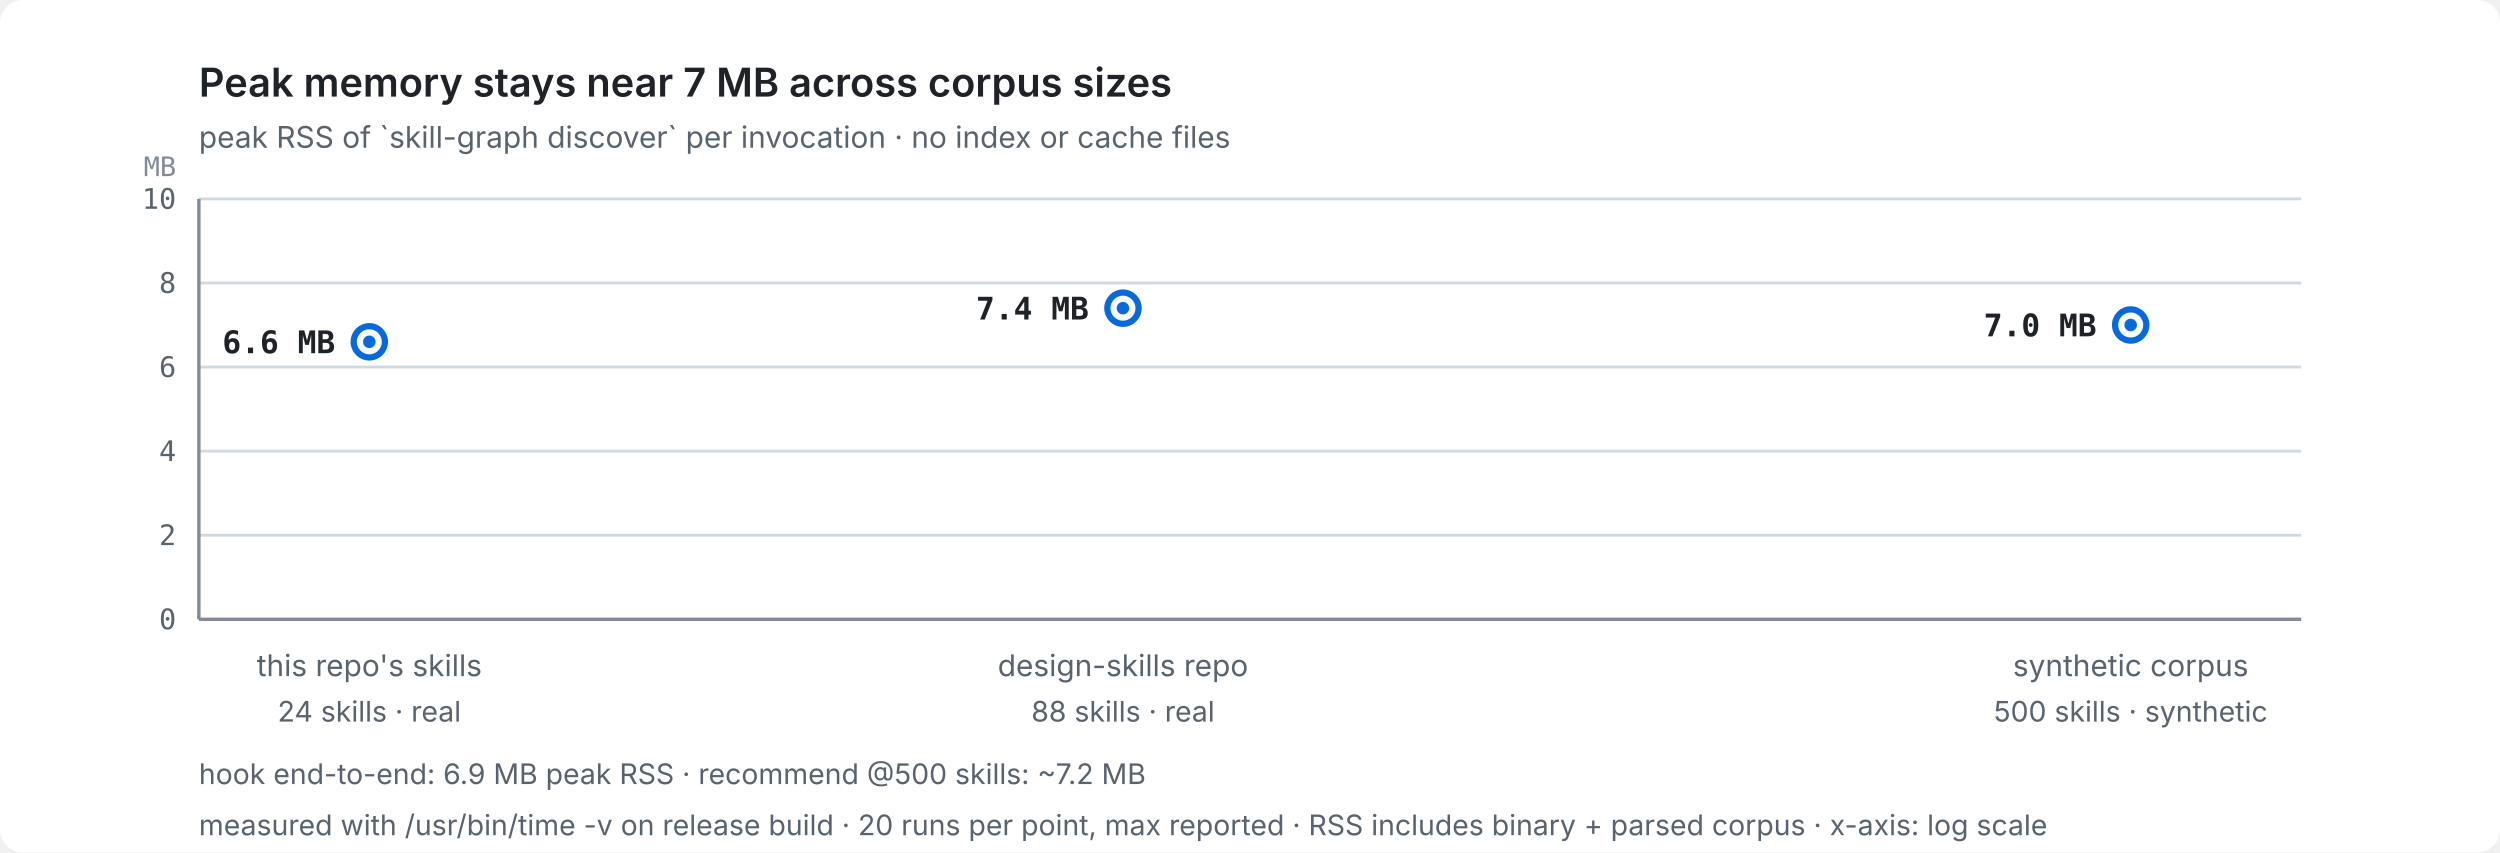
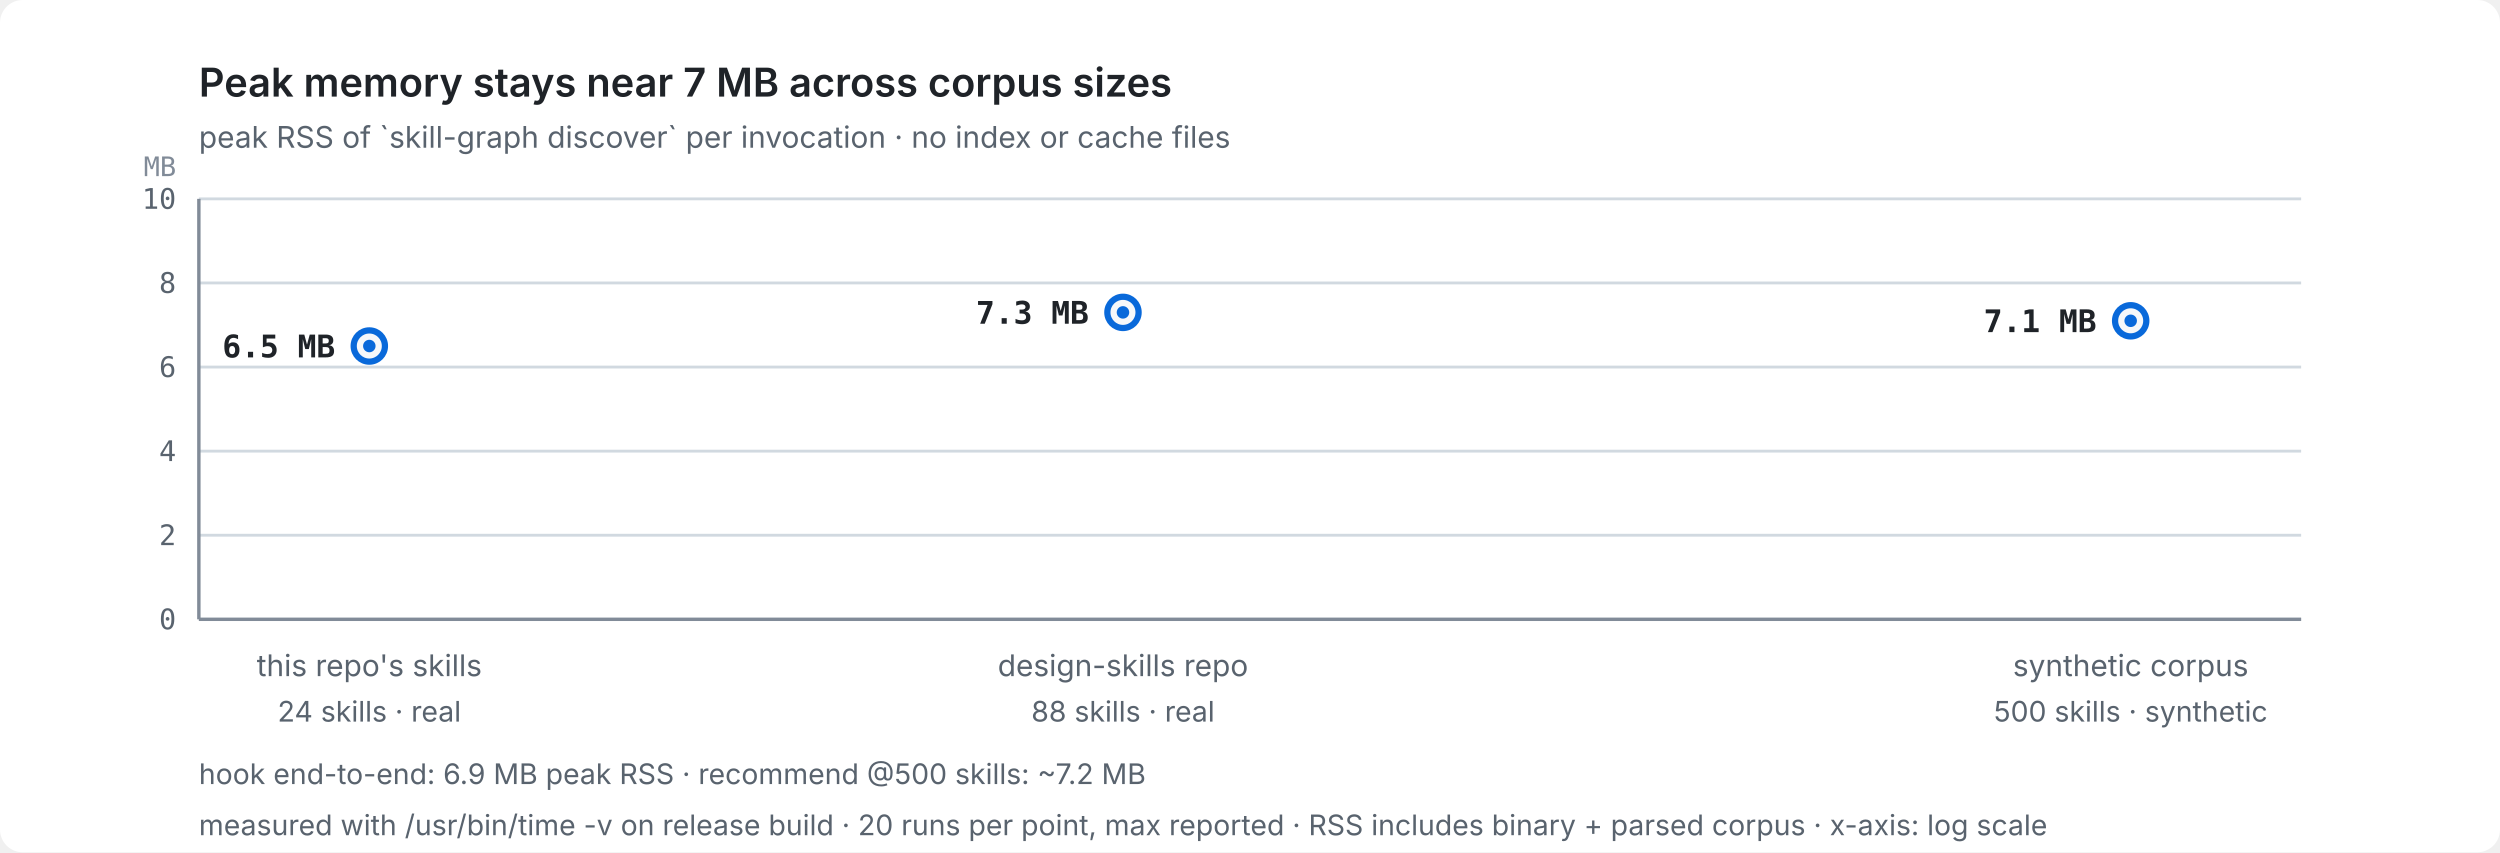
<svg xmlns="http://www.w3.org/2000/svg" width="880" height="300" viewBox="0 0 880 300" role="img" font-family="ui-sans-serif,system-ui,-apple-system,'Segoe UI',sans-serif">
  <rect width="880" height="300" fill="#ffffff" rx="8" />
  <g fill="#1f2328">
    <text x="70" y="34" font-size="14" fill="#1f2328" text-anchor="start" font-family="ui-sans-serif,system-ui,-apple-system,'Segoe UI',sans-serif" opacity="1.0" font-weight="600">Peak memory stays near 7 MB across corpus sizes</text>
    <text x="70" y="52" font-size="10.5" fill="#59636e" text-anchor="start" font-family="ui-sans-serif,system-ui,-apple-system,'Segoe UI',sans-serif" opacity="1.0">peak RSS of `skill-graph discover` per invocation · no index or cache files</text>
    <line x1="70" y1="218.0" x2="810" y2="218.0" stroke="#d1d9e0" stroke-width="1" opacity="1.0" />
    <text x="62" y="221.5" font-size="10" fill="#59636e" text-anchor="end" font-family="ui-monospace,'SF Mono',Menlo,Consolas,monospace" opacity="1.0">0</text>
    <line x1="70" y1="188.4" x2="810" y2="188.4" stroke="#d1d9e0" stroke-width="1" opacity="1.0" />
    <text x="62" y="191.9" font-size="10" fill="#59636e" text-anchor="end" font-family="ui-monospace,'SF Mono',Menlo,Consolas,monospace" opacity="1.0">2</text>
    <line x1="70" y1="158.8" x2="810" y2="158.8" stroke="#d1d9e0" stroke-width="1" opacity="1.0" />
    <text x="62" y="162.3" font-size="10" fill="#59636e" text-anchor="end" font-family="ui-monospace,'SF Mono',Menlo,Consolas,monospace" opacity="1.0">4</text>
    <line x1="70" y1="129.2" x2="810" y2="129.2" stroke="#d1d9e0" stroke-width="1" opacity="1.0" />
    <text x="62" y="132.7" font-size="10" fill="#59636e" text-anchor="end" font-family="ui-monospace,'SF Mono',Menlo,Consolas,monospace" opacity="1.0">6</text>
    <line x1="70" y1="99.6" x2="810" y2="99.6" stroke="#d1d9e0" stroke-width="1" opacity="1.0" />
    <text x="62" y="103.1" font-size="10" fill="#59636e" text-anchor="end" font-family="ui-monospace,'SF Mono',Menlo,Consolas,monospace" opacity="1.0">8</text>
    <line x1="70" y1="70.0" x2="810" y2="70.0" stroke="#d1d9e0" stroke-width="1" opacity="1.0" />
    <text x="62" y="73.5" font-size="10" fill="#59636e" text-anchor="end" font-family="ui-monospace,'SF Mono',Menlo,Consolas,monospace" opacity="1.0">10</text>
    <text x="62" y="62" font-size="9.5" fill="#818b98" text-anchor="end" font-family="ui-monospace,'SF Mono',Menlo,Consolas,monospace" opacity="1.0">MB</text>
    <line x1="70" y1="218" x2="810" y2="218" stroke="#818b98" stroke-width="1.2" opacity="1.0" />
    <line x1="70" y1="70" x2="70" y2="218" stroke="#818b98" stroke-width="1.2" opacity="1.0" />
-     <circle cx="130.0" cy="120.32" r="5.5" fill="#f6f8fa" stroke="#0969da" stroke-width="2.2" />
-     <circle cx="130.0" cy="120.32" r="2.2" fill="#0969da" />
-     <text x="118.0" y="124.32" font-size="11" fill="#1f2328" text-anchor="end" font-family="ui-monospace,'SF Mono',Menlo,Consolas,monospace" opacity="1.0" font-weight="600">6.6 MB</text>
+     <circle cx="130.0" cy="121.8" r="5.5" fill="#f6f8fa" stroke="#0969da" stroke-width="2.2" />
+     <circle cx="130.0" cy="121.8" r="2.2" fill="#0969da" />
+     <text x="118.0" y="125.8" font-size="11" fill="#1f2328" text-anchor="end" font-family="ui-monospace,'SF Mono',Menlo,Consolas,monospace" opacity="1.0" font-weight="600">6.5 MB</text>
    <text x="130.0" y="238" font-size="10.5" fill="#59636e" text-anchor="middle" font-family="ui-sans-serif,system-ui,-apple-system,'Segoe UI',sans-serif" opacity="1.0">this repo's skills</text>
    <text x="130.0" y="254" font-size="10" fill="#59636e" text-anchor="middle" font-family="ui-sans-serif,system-ui,-apple-system,'Segoe UI',sans-serif" opacity="1.0">24 skills · real</text>
-     <circle cx="395.286" cy="108.48" r="5.5" fill="#f6f8fa" stroke="#0969da" stroke-width="2.2" />
-     <circle cx="395.286" cy="108.48" r="2.2" fill="#0969da" />
-     <text x="383.286" y="112.48" font-size="11" fill="#1f2328" text-anchor="end" font-family="ui-monospace,'SF Mono',Menlo,Consolas,monospace" opacity="1.0" font-weight="600">7.4 MB</text>
+     <circle cx="395.286" cy="109.96" r="5.5" fill="#f6f8fa" stroke="#0969da" stroke-width="2.2" />
+     <circle cx="395.286" cy="109.96" r="2.2" fill="#0969da" />
+     <text x="383.286" y="113.96" font-size="11" fill="#1f2328" text-anchor="end" font-family="ui-monospace,'SF Mono',Menlo,Consolas,monospace" opacity="1.0" font-weight="600">7.3 MB</text>
    <text x="395.286" y="238" font-size="10.5" fill="#59636e" text-anchor="middle" font-family="ui-sans-serif,system-ui,-apple-system,'Segoe UI',sans-serif" opacity="1.0">design-skills repo</text>
    <text x="395.286" y="254" font-size="10" fill="#59636e" text-anchor="middle" font-family="ui-sans-serif,system-ui,-apple-system,'Segoe UI',sans-serif" opacity="1.0">88 skills · real</text>
-     <circle cx="750.0" cy="114.4" r="5.5" fill="#f6f8fa" stroke="#0969da" stroke-width="2.2" />
-     <circle cx="750.0" cy="114.4" r="2.2" fill="#0969da" />
-     <text x="738.0" y="118.4" font-size="11" fill="#1f2328" text-anchor="end" font-family="ui-monospace,'SF Mono',Menlo,Consolas,monospace" opacity="1.0" font-weight="600">7.0 MB</text>
+     <circle cx="750.0" cy="112.92" r="5.5" fill="#f6f8fa" stroke="#0969da" stroke-width="2.2" />
+     <circle cx="750.0" cy="112.92" r="2.2" fill="#0969da" />
+     <text x="738.0" y="116.92" font-size="11" fill="#1f2328" text-anchor="end" font-family="ui-monospace,'SF Mono',Menlo,Consolas,monospace" opacity="1.0" font-weight="600">7.1 MB</text>
    <text x="750.0" y="238" font-size="10.5" fill="#59636e" text-anchor="middle" font-family="ui-sans-serif,system-ui,-apple-system,'Segoe UI',sans-serif" opacity="1.0">synthetic corpus</text>
    <text x="750.0" y="254" font-size="10" fill="#59636e" text-anchor="middle" font-family="ui-sans-serif,system-ui,-apple-system,'Segoe UI',sans-serif" opacity="1.0">500 skills · synthetic</text>
    <text x="70" y="276" font-size="10" fill="#59636e" text-anchor="start" font-family="ui-sans-serif,system-ui,-apple-system,'Segoe UI',sans-serif" opacity="1.0">hook end-to-end: 6.9 MB peak RSS · recommend @500 skills: ~7.2 MB</text>
    <text x="70" y="294" font-size="10" fill="#59636e" text-anchor="start" font-family="ui-sans-serif,system-ui,-apple-system,'Segoe UI',sans-serif" opacity="1.0">measured with /usr/bin/time -v on release build · 20 runs per point, max reported · RSS includes binary + parsed corpus · x-axis: log scale</text>
  </g>
</svg>
